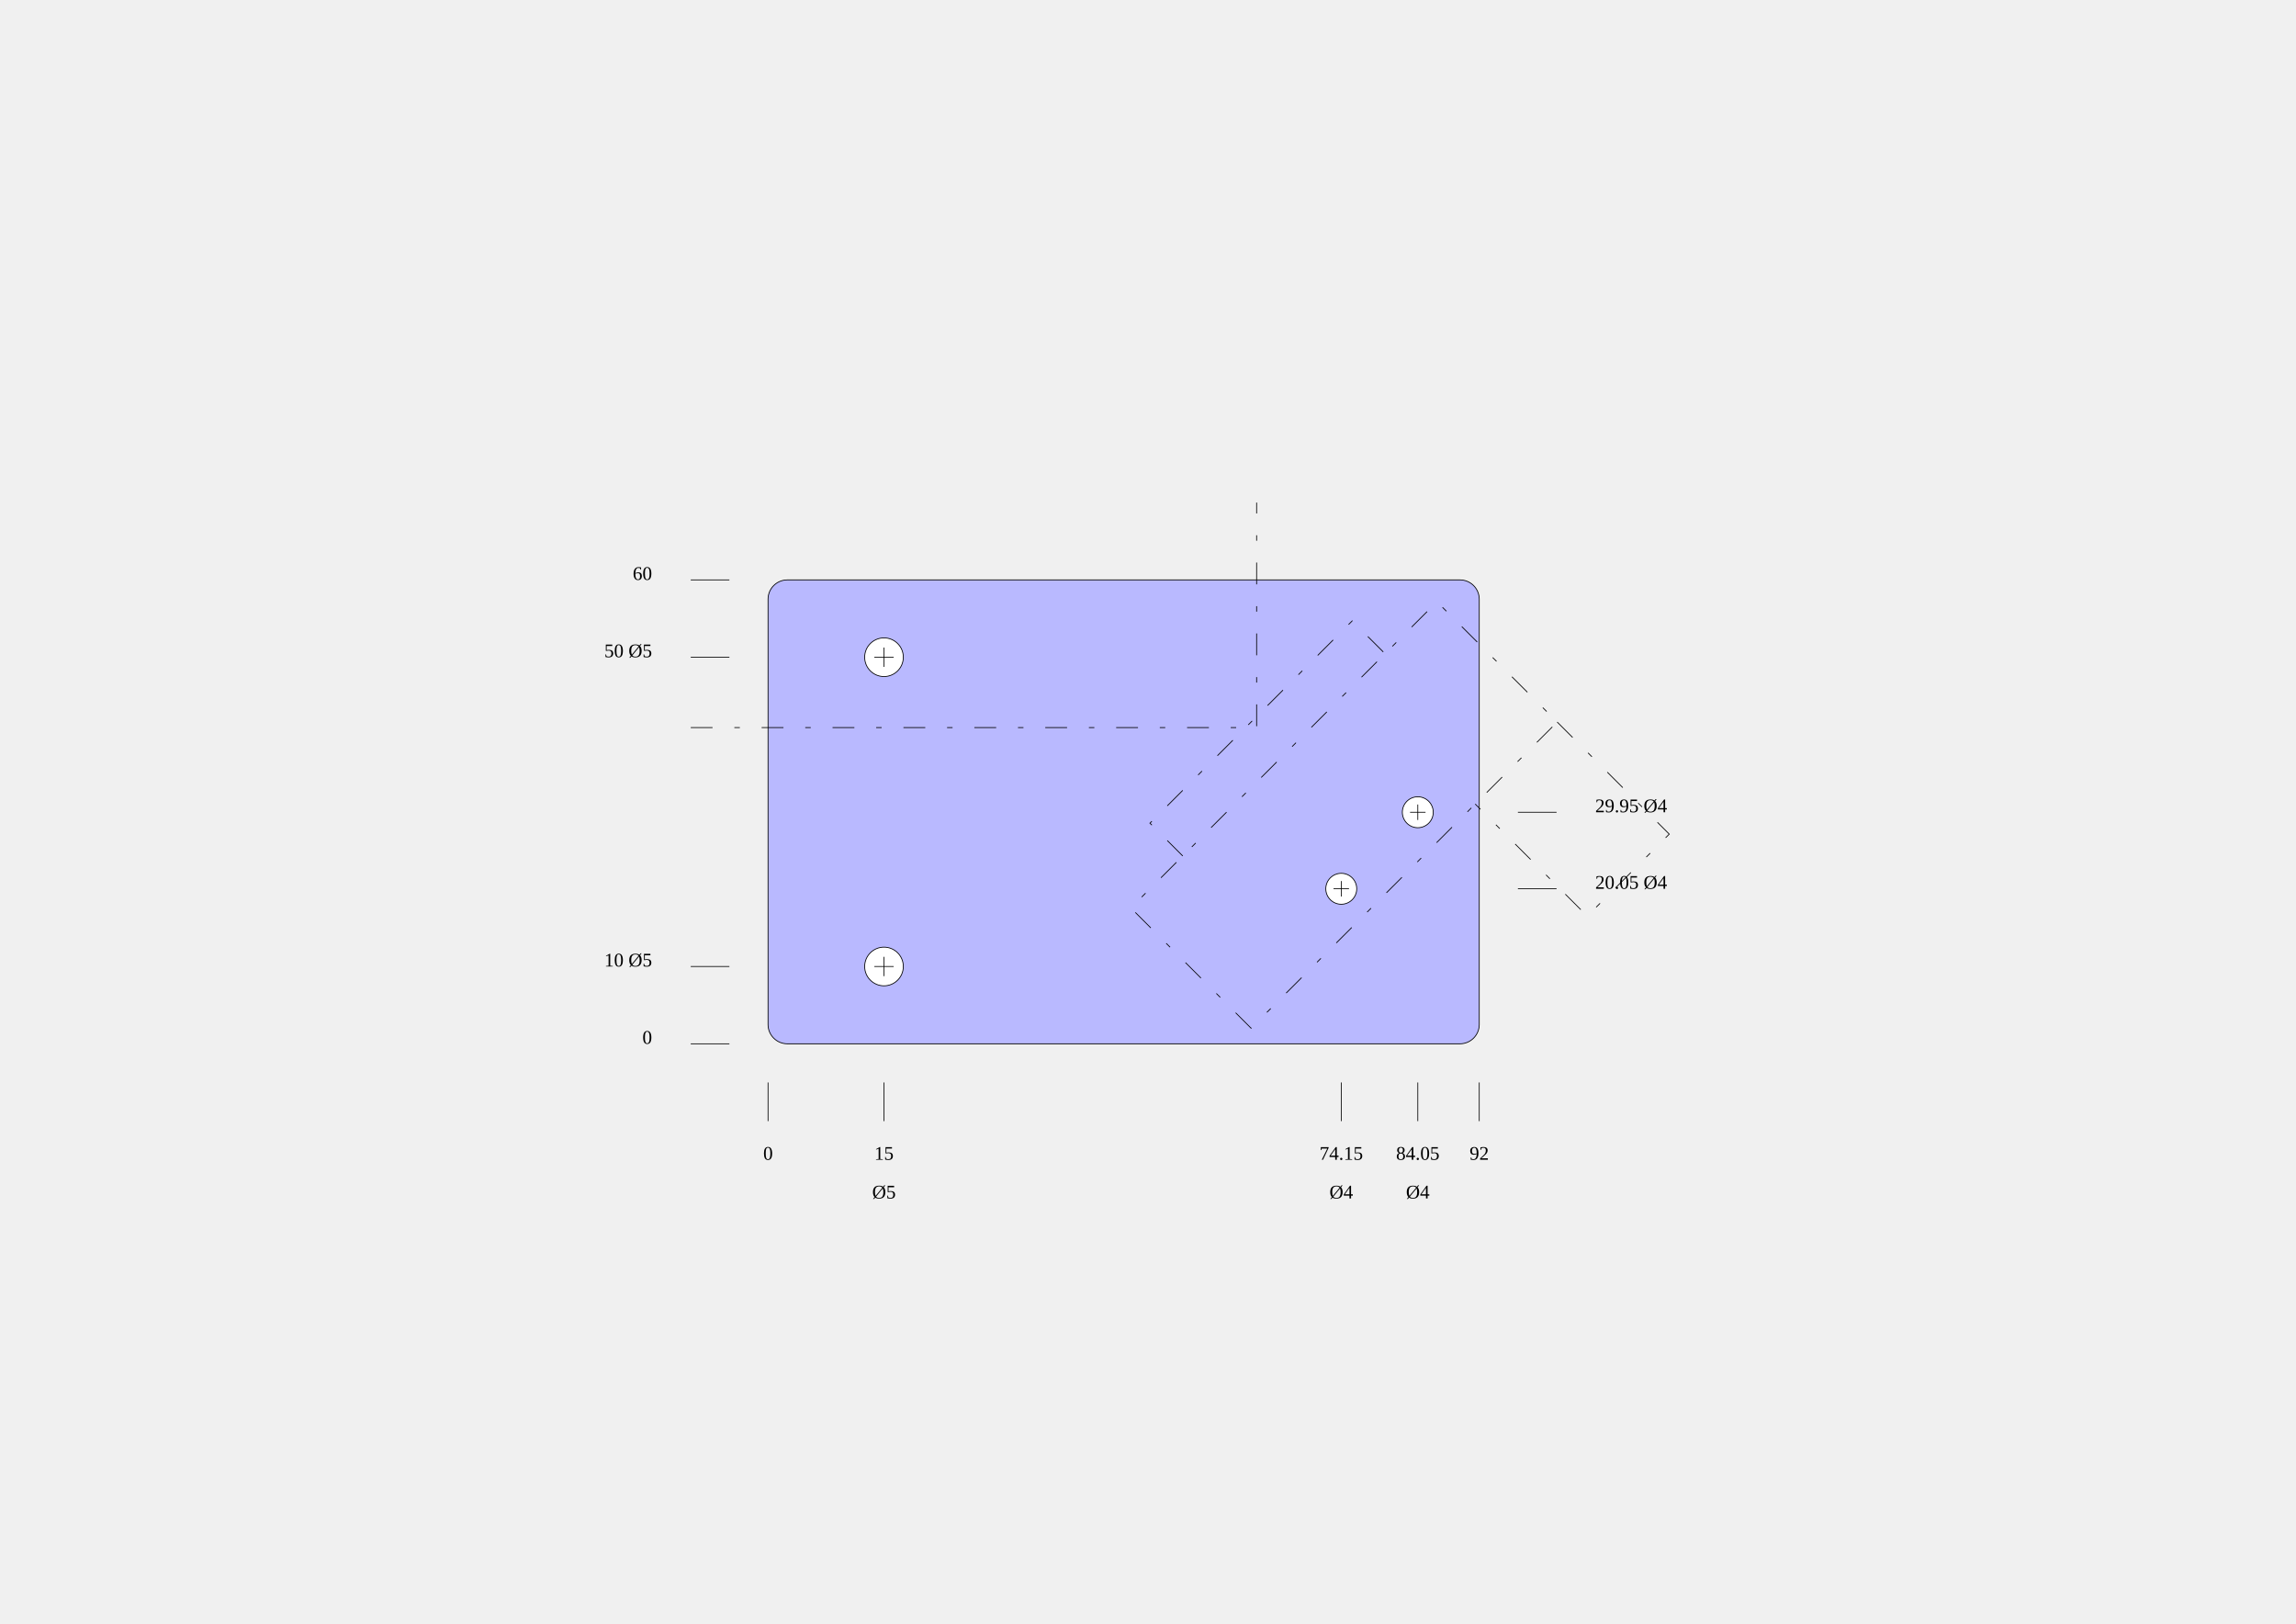
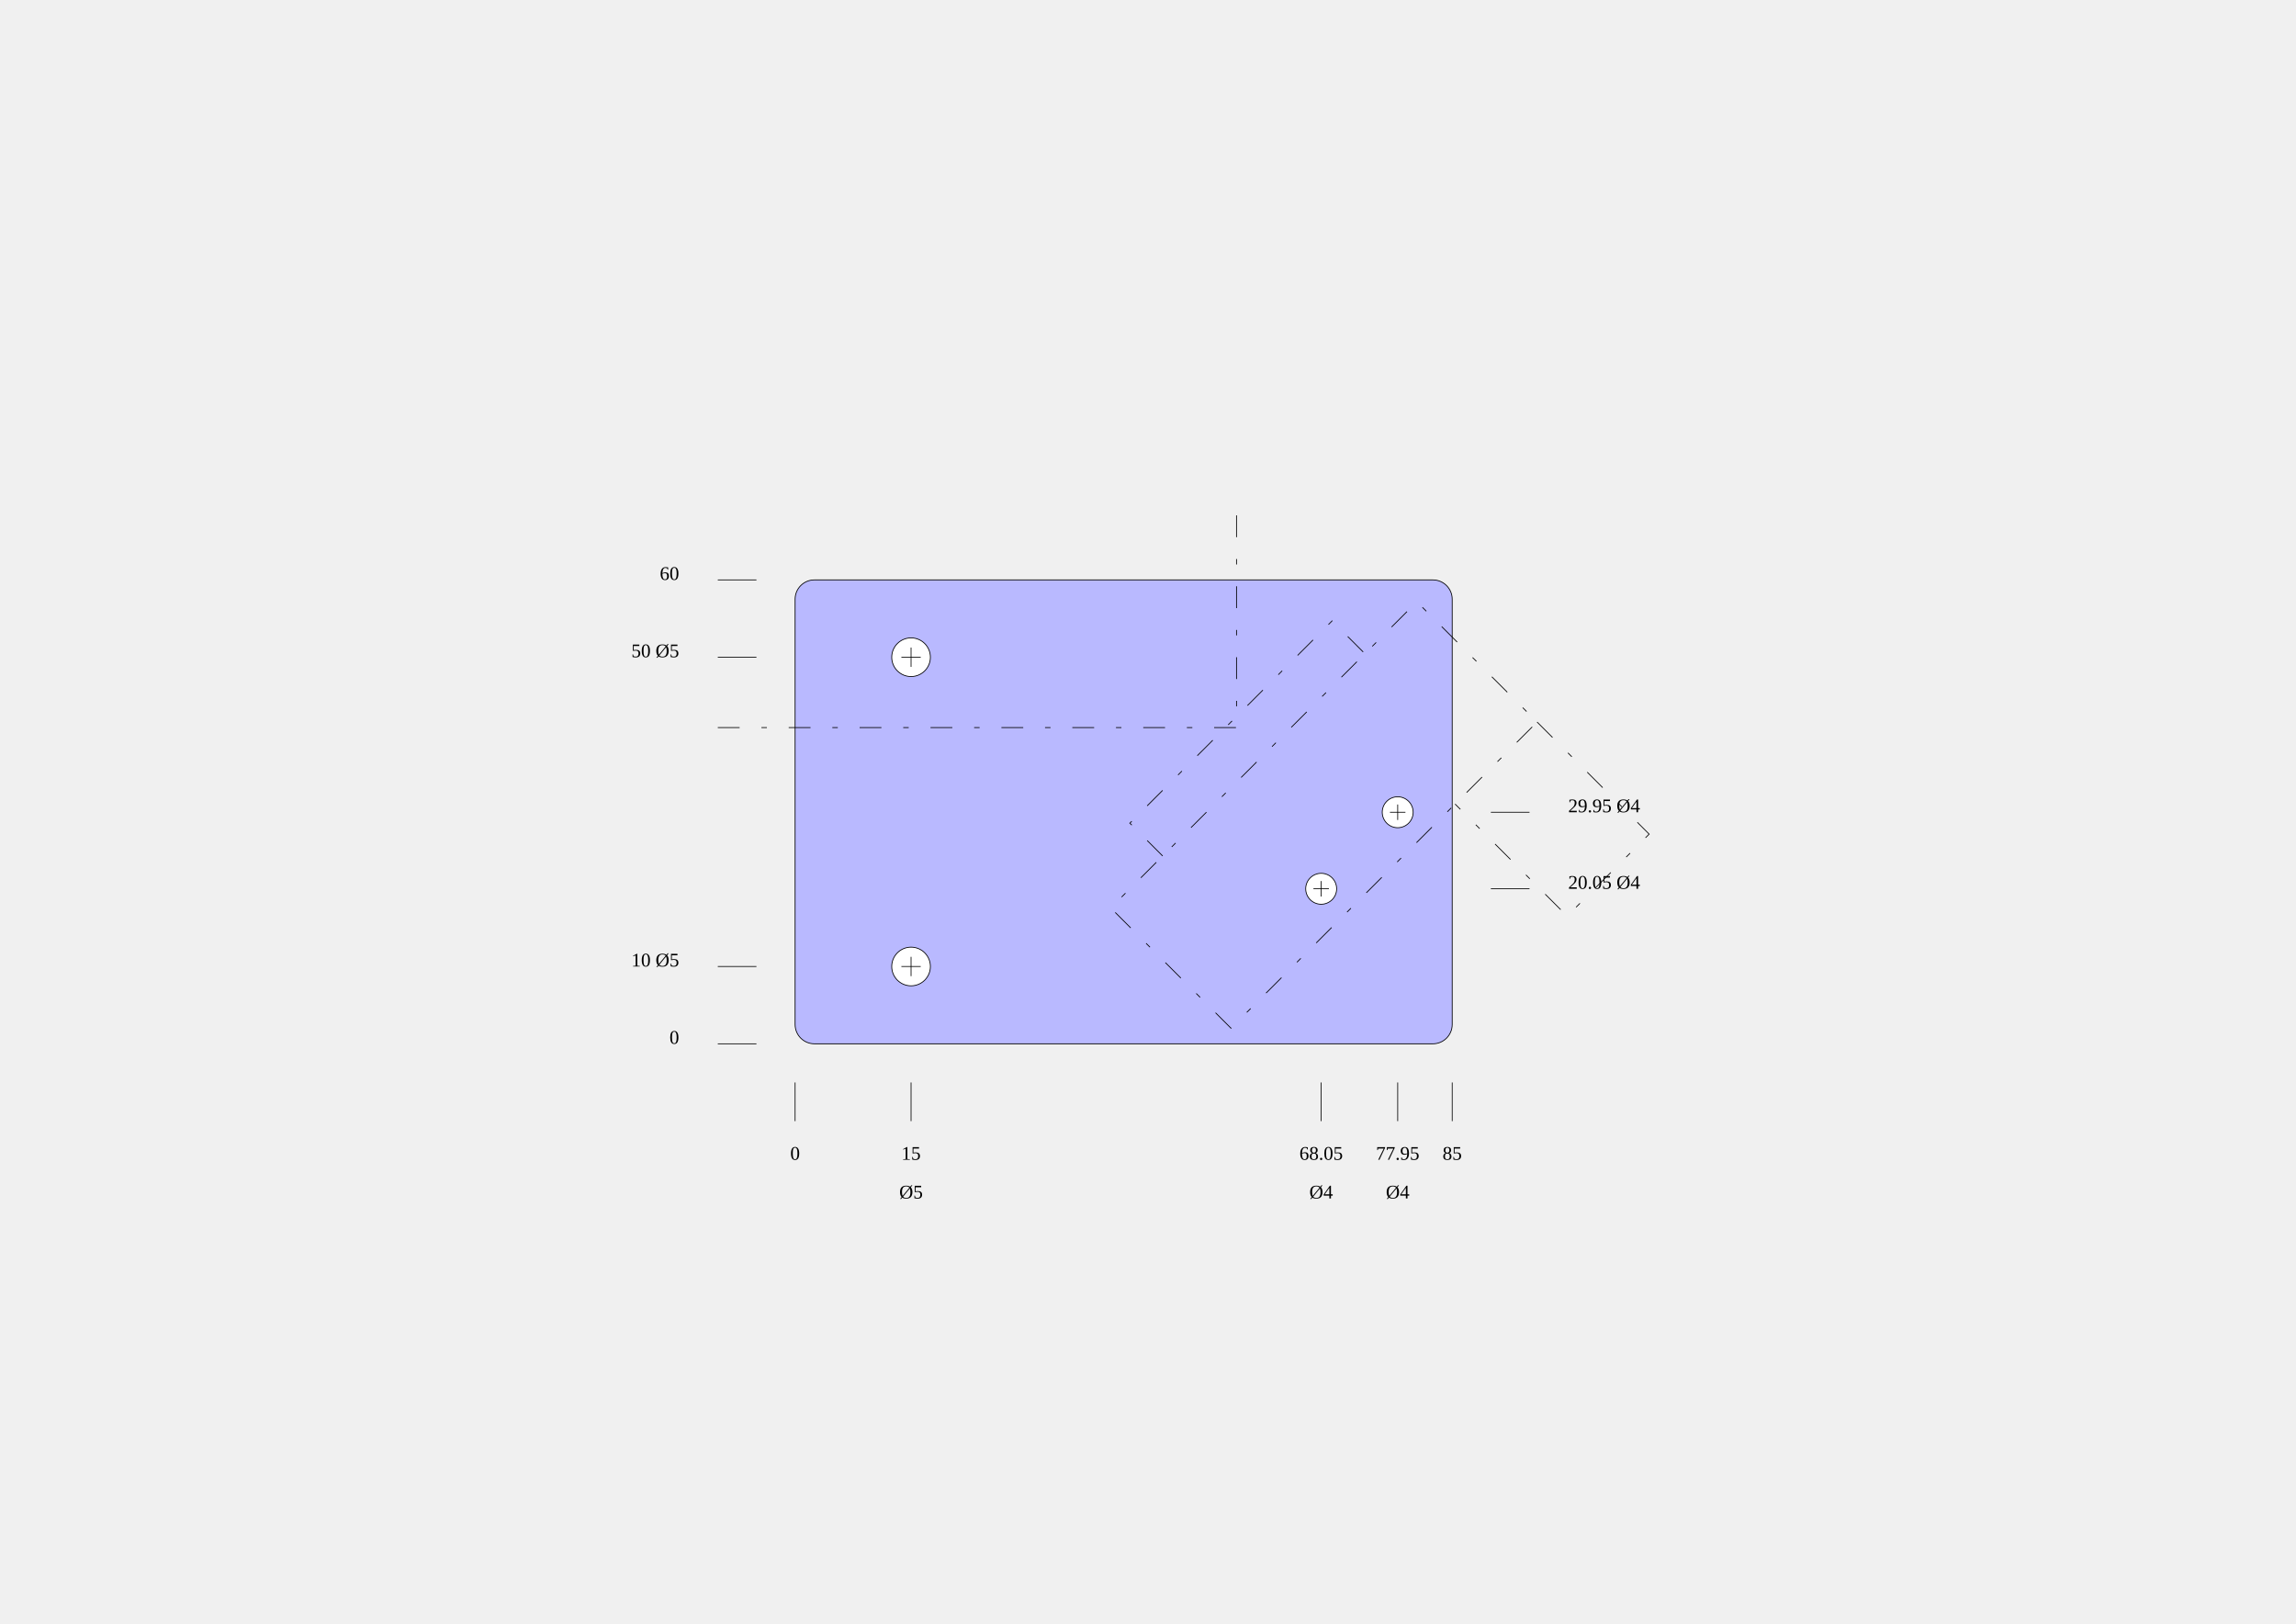
<svg xmlns="http://www.w3.org/2000/svg" width="1052.362" height="744.094" id="svg2" version="1.1">
  <defs id="defs4" />
  <g id="layer1">
-     <rect style="fill:#b9b9ff;fill-opacity:1;fill-rule:evenodd;stroke:#000000;stroke-width:0.354;stroke-linecap:butt;stroke-linejoin:miter;stroke-miterlimit:4;stroke-opacity:1;stroke-dasharray:none" id="platerect" width="325.984" height="212.598" x="352.028" y="265.748" ry="8.858" rx="8.858" />
+     <rect style="fill:#b9b9ff;fill-opacity:1;fill-rule:evenodd;stroke:#000000;stroke-width:0.354;stroke-linecap:butt;stroke-linejoin:miter;stroke-miterlimit:4;stroke-opacity:1;stroke-dasharray:none" id="platerect" width="301.181" height="212.598" x="364.429" y="265.748" ry="8.858" rx="8.858" />
  </g>
  <g id="layer2">
-     <circle cx="405.177" cy="442.913" r="8.858" style="fill:#ffffff;fill-opacity:1;stroke:#000000;stroke-width:0.354;" />
-     <circle cx="405.177" cy="301.181" r="8.858" style="fill:#ffffff;fill-opacity:1;stroke:#000000;stroke-width:0.354;" />
-     <circle cx="649.842" cy="372.226" r="7.087" style="fill:#ffffff;fill-opacity:1;stroke:#000000;stroke-width:0.354;" />
-     <circle cx="614.764" cy="407.302" r="7.087" style="fill:#ffffff;fill-opacity:1;stroke:#000000;stroke-width:0.354;" />
+     <circle cx="417.579" cy="442.913" r="8.858" style="fill:#ffffff;fill-opacity:1;stroke:#000000;stroke-width:0.354;" />
+     <circle cx="417.579" cy="301.181" r="8.858" style="fill:#ffffff;fill-opacity:1;stroke:#000000;stroke-width:0.354;" />
+     <circle cx="640.629" cy="372.226" r="7.087" style="fill:#ffffff;fill-opacity:1;stroke:#000000;stroke-width:0.354;" />
+     <circle cx="605.552" cy="407.302" r="7.087" style="fill:#ffffff;fill-opacity:1;stroke:#000000;stroke-width:0.354;" />
  </g>
  <g id="layer3">
-     <line x1="400.748" y1="442.913" x2="409.606" y2="442.913" style="stroke:rgb(0,0,0);stroke-width:0.345" />
-     <line x1="405.177" y1="438.484" x2="405.177" y2="447.343" style="stroke:rgb(0,0,0);stroke-width:0.345" />
-     <line x1="400.748" y1="301.181" x2="409.606" y2="301.181" style="stroke:rgb(0,0,0);stroke-width:0.345" />
-     <line x1="405.177" y1="296.752" x2="405.177" y2="305.61" style="stroke:rgb(0,0,0);stroke-width:0.345" />
-     <line x1="646.299" y1="372.226" x2="653.385" y2="372.226" style="stroke:rgb(0,0,0);stroke-width:0.345" />
-     <line x1="649.842" y1="368.682" x2="649.842" y2="375.769" style="stroke:rgb(0,0,0);stroke-width:0.345" />
-     <line x1="611.221" y1="407.302" x2="618.308" y2="407.302" style="stroke:rgb(0,0,0);stroke-width:0.345" />
-     <line x1="614.764" y1="403.759" x2="614.764" y2="410.845" style="stroke:rgb(0,0,0);stroke-width:0.345" />
+     <line x1="413.15" y1="442.913" x2="422.008" y2="442.913" style="stroke:rgb(0,0,0);stroke-width:0.345" />
+     <line x1="417.579" y1="438.484" x2="417.579" y2="447.343" style="stroke:rgb(0,0,0);stroke-width:0.345" />
+     <line x1="413.15" y1="301.181" x2="422.008" y2="301.181" style="stroke:rgb(0,0,0);stroke-width:0.345" />
+     <line x1="417.579" y1="296.752" x2="417.579" y2="305.61" style="stroke:rgb(0,0,0);stroke-width:0.345" />
+     <line x1="637.086" y1="372.226" x2="644.173" y2="372.226" style="stroke:rgb(0,0,0);stroke-width:0.345" />
+     <line x1="640.629" y1="368.682" x2="640.629" y2="375.769" style="stroke:rgb(0,0,0);stroke-width:0.345" />
+     <line x1="602.008" y1="407.302" x2="609.095" y2="407.302" style="stroke:rgb(0,0,0);stroke-width:0.345" />
+     <line x1="605.552" y1="403.759" x2="605.552" y2="410.845" style="stroke:rgb(0,0,0);stroke-width:0.345" />
  </g>
  <g id="layer4">
-     <line x1="678.012" y1="496.063" x2="678.012" y2="513.78" style="stroke:rgb(0,0,0);stroke-width:0.345" />
-     <text x="678.012" y="531.496" font-size="8.858" text-anchor="middle">92</text>
-     <line x1="649.843" y1="496.063" x2="649.843" y2="513.78" style="stroke:rgb(0,0,0);stroke-width:0.345" />
-     <text x="649.843" y="531.496" font-size="8.858" text-anchor="middle">84.05</text>
-     <text x="649.843" y="549.213" font-size="8.858" text-anchor="middle">Ø4</text>
-     <line x1="614.764" y1="496.063" x2="614.764" y2="513.78" style="stroke:rgb(0,0,0);stroke-width:0.345" />
-     <text x="614.764" y="531.496" font-size="8.858" text-anchor="middle">74.15</text>
-     <text x="614.764" y="549.213" font-size="8.858" text-anchor="middle">Ø4</text>
-     <line x1="405.177" y1="496.063" x2="405.177" y2="513.78" style="stroke:rgb(0,0,0);stroke-width:0.345" />
-     <text x="405.177" y="531.496" font-size="8.858" text-anchor="middle">15</text>
-     <text x="405.177" y="549.213" font-size="8.858" text-anchor="middle">Ø5</text>
-     <line x1="352.028" y1="496.063" x2="352.028" y2="513.78" style="stroke:rgb(0,0,0);stroke-width:0.345" />
-     <text x="352.028" y="531.496" font-size="8.858" text-anchor="middle">0</text>
-     <line x1="334.311" y1="265.748" x2="316.594" y2="265.748" style="stroke:rgb(0,0,0);stroke-width:0.345" />
-     <text x="298.878" y="265.748" font-size="8.858" text-anchor="end">60</text>
-     <line x1="334.311" y1="301.181" x2="316.594" y2="301.181" style="stroke:rgb(0,0,0);stroke-width:0.345" />
-     <text x="298.878" y="301.181" font-size="8.858" text-anchor="end">50 Ø5</text>
-     <line x1="695.728" y1="372.224" x2="713.445" y2="372.224" style="stroke:rgb(0,0,0);stroke-width:0.345" />
-     <text x="731.161" y="372.224" font-size="8.858" text-anchor="start">29.95 Ø4</text>
-     <line x1="695.728" y1="407.303" x2="713.445" y2="407.303" style="stroke:rgb(0,0,0);stroke-width:0.345" />
-     <text x="731.161" y="407.303" font-size="8.858" text-anchor="start">20.05 Ø4</text>
-     <line x1="334.311" y1="442.913" x2="316.594" y2="442.913" style="stroke:rgb(0,0,0);stroke-width:0.345" />
-     <text x="298.878" y="442.913" font-size="8.858" text-anchor="end">10 Ø5</text>
-     <line x1="334.311" y1="478.346" x2="316.594" y2="478.346" style="stroke:rgb(0,0,0);stroke-width:0.345" />
-     <text x="298.878" y="478.346" font-size="8.858" text-anchor="end">0</text>
+     <line x1="665.61" y1="496.063" x2="665.61" y2="513.78" style="stroke:rgb(0,0,0);stroke-width:0.345" />
+     <text x="665.61" y="531.496" font-size="8.858" text-anchor="middle">85</text>
+     <line x1="640.63" y1="496.063" x2="640.63" y2="513.78" style="stroke:rgb(0,0,0);stroke-width:0.345" />
+     <text x="640.63" y="531.496" font-size="8.858" text-anchor="middle">77.95</text>
+     <text x="640.63" y="549.213" font-size="8.858" text-anchor="middle">Ø4</text>
+     <line x1="605.551" y1="496.063" x2="605.551" y2="513.78" style="stroke:rgb(0,0,0);stroke-width:0.345" />
+     <text x="605.551" y="531.496" font-size="8.858" text-anchor="middle">68.05</text>
+     <text x="605.551" y="549.213" font-size="8.858" text-anchor="middle">Ø4</text>
+     <line x1="417.579" y1="496.063" x2="417.579" y2="513.78" style="stroke:rgb(0,0,0);stroke-width:0.345" />
+     <text x="417.579" y="531.496" font-size="8.858" text-anchor="middle">15</text>
+     <text x="417.579" y="549.213" font-size="8.858" text-anchor="middle">Ø5</text>
+     <line x1="364.429" y1="496.063" x2="364.429" y2="513.78" style="stroke:rgb(0,0,0);stroke-width:0.345" />
+     <text x="364.429" y="531.496" font-size="8.858" text-anchor="middle">0</text>
+     <line x1="346.713" y1="265.748" x2="328.996" y2="265.748" style="stroke:rgb(0,0,0);stroke-width:0.345" />
+     <text x="311.28" y="265.748" font-size="8.858" text-anchor="end">60</text>
+     <line x1="346.713" y1="301.181" x2="328.996" y2="301.181" style="stroke:rgb(0,0,0);stroke-width:0.345" />
+     <text x="311.28" y="301.181" font-size="8.858" text-anchor="end">50 Ø5</text>
+     <line x1="683.327" y1="372.224" x2="701.043" y2="372.224" style="stroke:rgb(0,0,0);stroke-width:0.345" />
+     <text x="718.76" y="372.224" font-size="8.858" text-anchor="start">29.95 Ø4</text>
+     <line x1="683.327" y1="407.303" x2="701.043" y2="407.303" style="stroke:rgb(0,0,0);stroke-width:0.345" />
+     <text x="718.76" y="407.303" font-size="8.858" text-anchor="start">20.05 Ø4</text>
+     <line x1="346.713" y1="442.913" x2="328.996" y2="442.913" style="stroke:rgb(0,0,0);stroke-width:0.345" />
+     <text x="311.28" y="442.913" font-size="8.858" text-anchor="end">10 Ø5</text>
+     <line x1="346.713" y1="478.346" x2="328.996" y2="478.346" style="stroke:rgb(0,0,0);stroke-width:0.345" />
+     <text x="311.28" y="478.346" font-size="8.858" text-anchor="end">0</text>
  </g>
  <g id="layer5">
-     <path d="M 316.594,333.425 L 575.965,333.425 L 575.965,230.315 " stroke-dasharray="10,10,2.5,10" style="stroke:#000000;stroke-width:0.354;fill:none" />
-     <path d="M 573.422,471.191 L 518.302,416.069 L 658.614,275.764 L 713.733,330.886 Z" stroke-dasharray="10,10,2.5,10" style="stroke:#000000;stroke-width:0.354;fill:none" />
-     <path d="M 713.733,330.886 L 765.095,382.25 L 727.511,419.832 L 676.15,368.468 " stroke-dasharray="10,10,2.5,10" style="stroke:#000000;stroke-width:0.354;fill:none" />
-     <path d="M 542.105,392.267 L 527.073,377.234 L 619.778,284.533 L 634.811,299.566 " stroke-dasharray="10,10,2.5,10" style="stroke:#000000;stroke-width:0.354;fill:none" />
+     <path d="M 328.996,333.425 L 566.752,333.425 L 566.752,230.315 " stroke-dasharray="10,10,2.5,10" style="stroke:#000000;stroke-width:0.354;fill:none" />
+     <path d="M 564.209,471.191 L 509.09,416.069 L 649.401,275.764 L 704.521,330.886 Z" stroke-dasharray="10,10,2.5,10" style="stroke:#000000;stroke-width:0.354;fill:none" />
+     <path d="M 704.521,330.886 L 755.882,382.25 L 718.299,419.832 L 666.937,368.468 " stroke-dasharray="10,10,2.5,10" style="stroke:#000000;stroke-width:0.354;fill:none" />
+     <path d="M 532.893,392.267 L 517.86,377.234 L 610.566,284.533 L 625.598,299.566 " stroke-dasharray="10,10,2.5,10" style="stroke:#000000;stroke-width:0.354;fill:none" />
  </g>
</svg>
